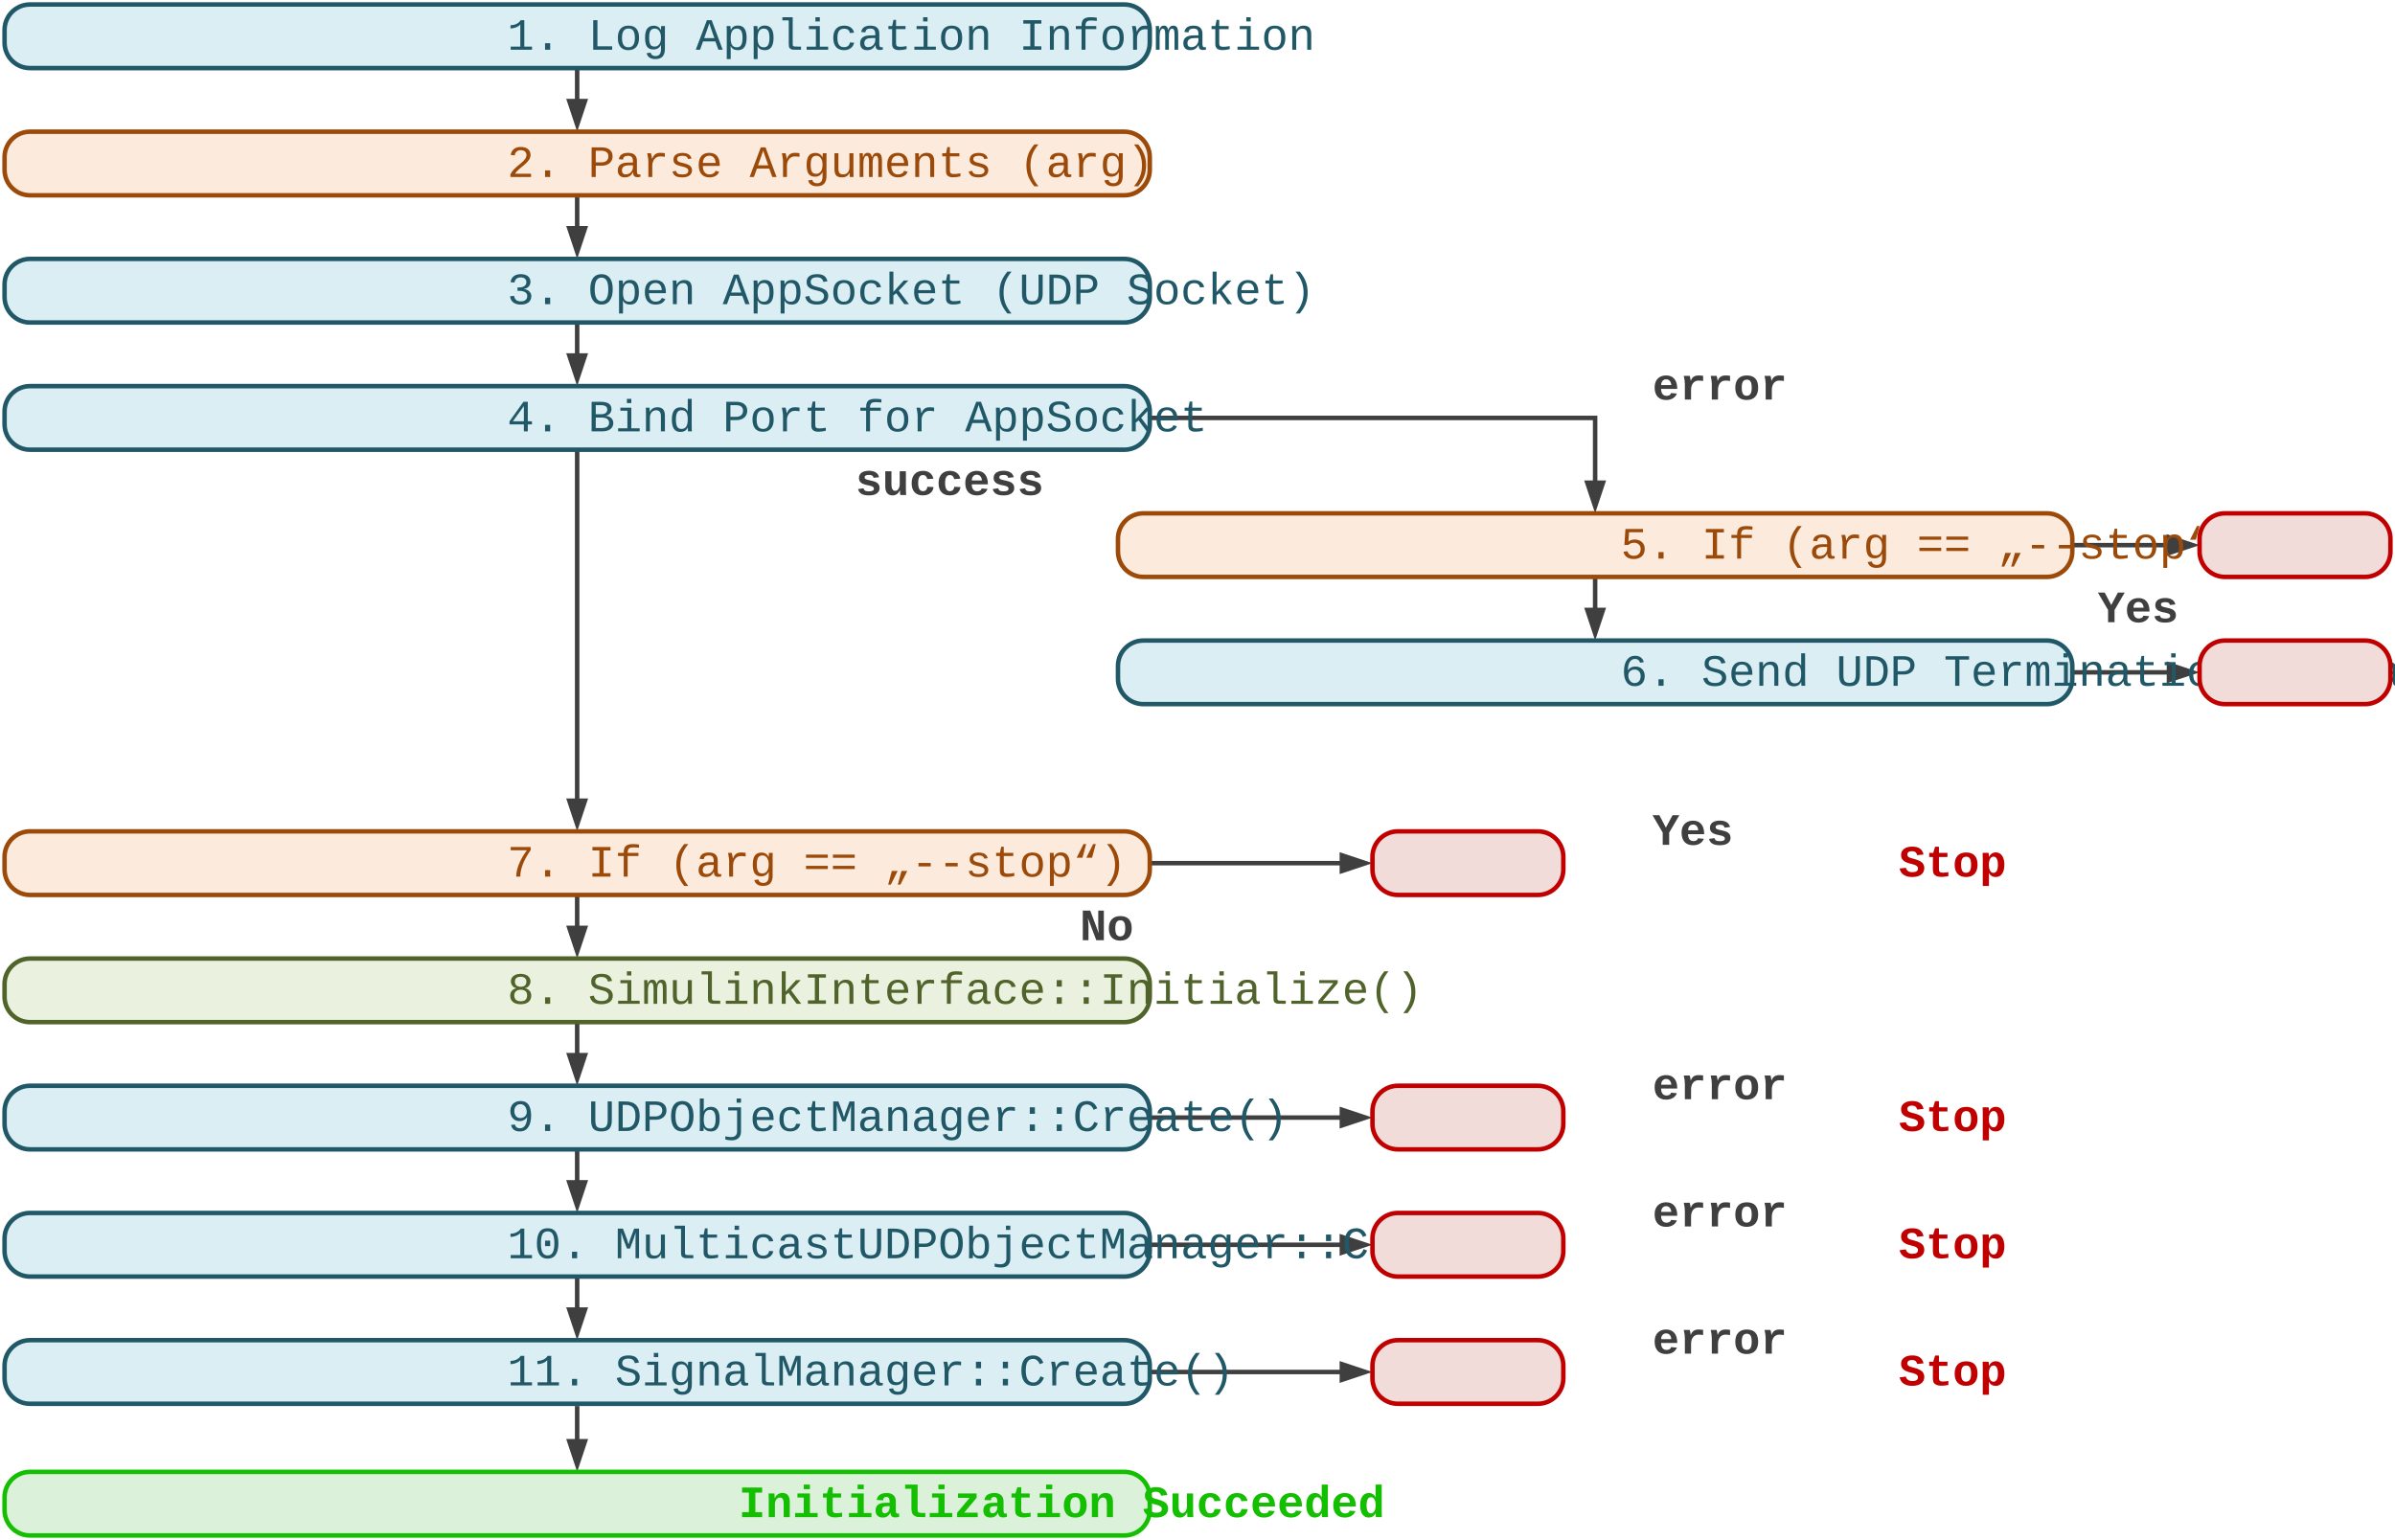
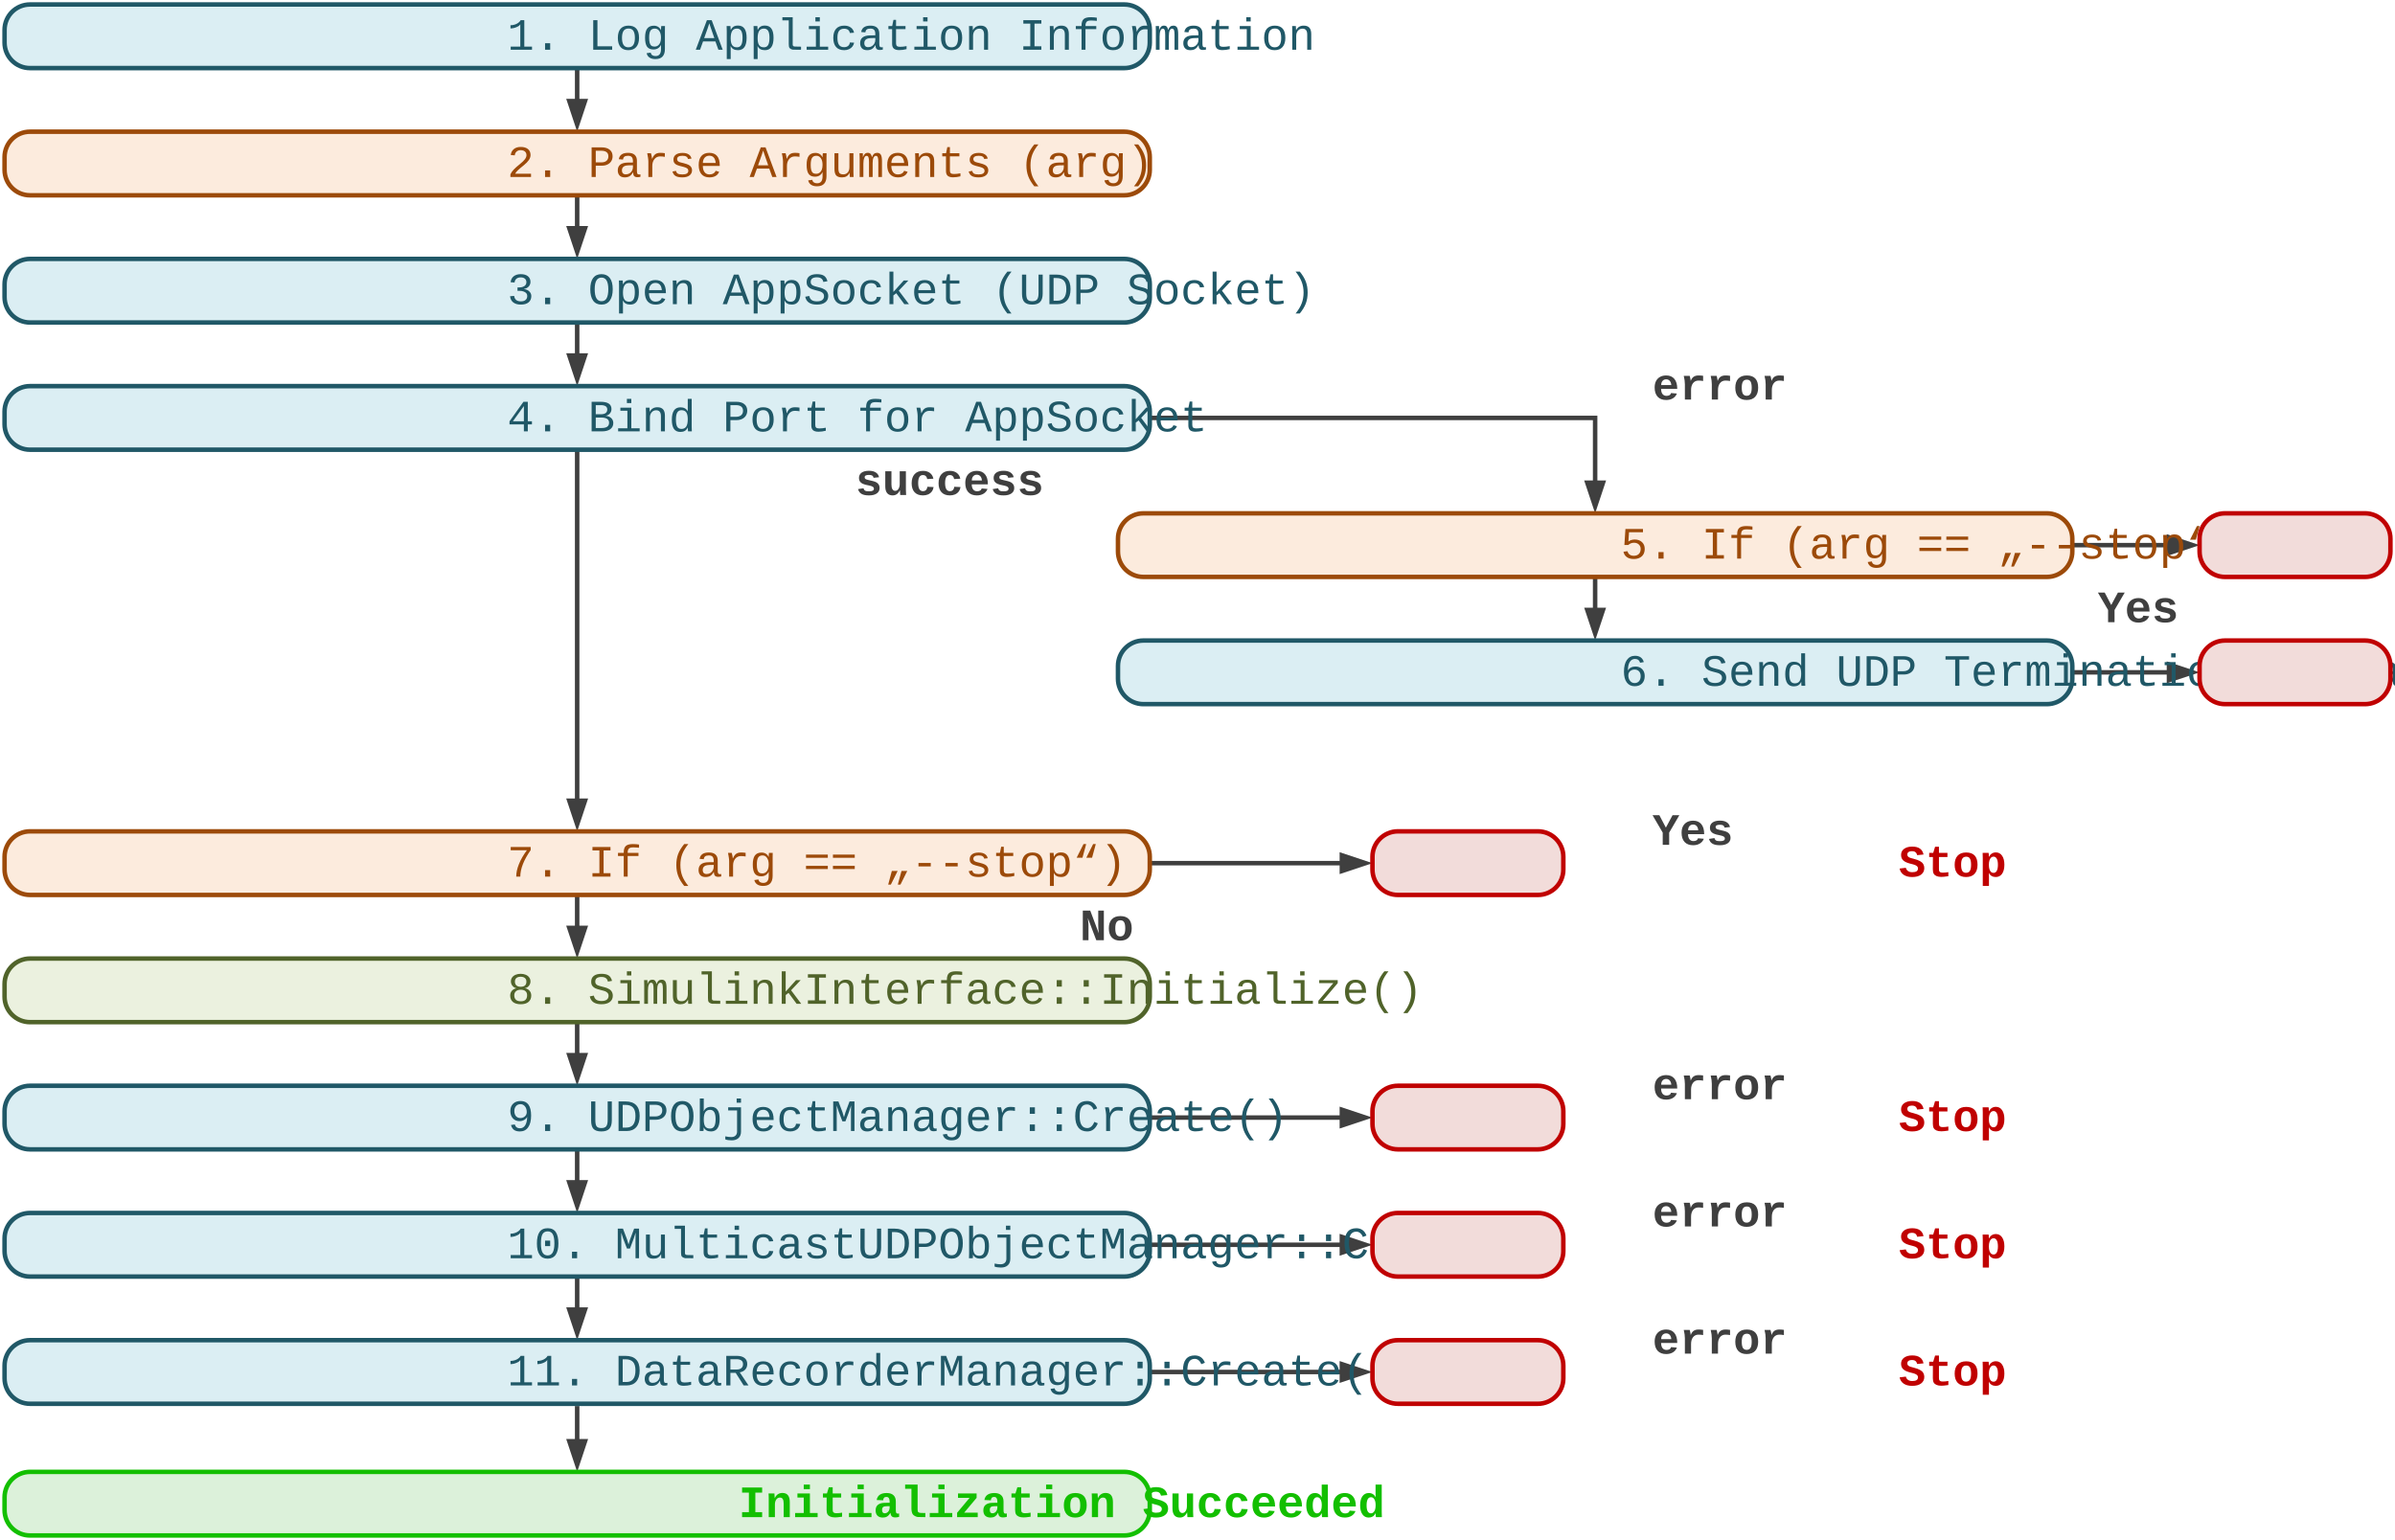
<svg xmlns="http://www.w3.org/2000/svg" xmlns:ns1="http://schemas.microsoft.com/visio/2003/SVGExtensions/" xmlns:xlink="http://www.w3.org/1999/xlink" width="7.41in" height="4.766in" viewBox="0 0 533.496 343.157" xml:space="preserve" color-interpolation-filters="sRGB" class="st15">
  <ns1:documentProperties ns1:langID="1031" ns1:metric="true" ns1:viewMarkup="false">
    <ns1:userDefs>
      <ns1:ud ns1:nameU="msvNoAutoConnect" ns1:val="VT0(1):26" />
    </ns1:userDefs>
  </ns1:documentProperties>
  <style type="text/css">
	
		.st1 {marker-end:url(#mrkr13-6);stroke:#3f3f3f;stroke-width:1}
		.st2 {fill:#3f3f3f;fill-opacity:1;stroke:#3f3f3f;stroke-opacity:1;stroke-width:0.41}
		.st3 {fill:none;stroke:none;stroke-linecap:round;stroke-linejoin:round;stroke-width:0.75}
		.st4 {fill:#3f3f3f;font-family:Courier New;font-size:0.833em;font-weight:bold}
		.st5 {fill:#fcebdd;stroke:#9c4a09;stroke-width:1}
		.st6 {fill:#9c4a09;font-family:Courier New;font-size:0.833em}
		.st7 {fill:#dbeef3;stroke:#205867;stroke-width:1}
		.st8 {fill:#205867;font-family:Courier New;font-size:0.833em}
		.st9 {fill:#ebf1df;stroke:#50632a;stroke-width:1}
		.st10 {fill:#50632a;font-family:Courier New;font-size:0.833em}
		.st11 {fill:#f2dcda;stroke:#c00000;stroke-width:1}
		.st12 {fill:#c00000;font-family:Courier New;font-size:0.833em;font-weight:bold}
		.st13 {fill:#dcf1da;stroke:#13bf00;stroke-width:1}
		.st14 {fill:#13bf00;font-family:Courier New;font-size:0.833em;font-weight:bold}
		.st15 {fill:none;fill-rule:evenodd;font-size:12px;overflow:visible;stroke-linecap:square;stroke-miterlimit:3}
	
	</style>
  <defs id="Markers">
    <g id="lend13">
      <path d="M 3 1 L 0 0 L 3 -1 L 3 1 " style="stroke:none" />
    </g>
    <marker id="mrkr13-6" class="st2" ns1:arrowType="13" ns1:arrowSize="0" ns1:setback="7.32" refX="-7.32" orient="auto" markerUnits="strokeWidth" overflow="visible">
      <use xlink:href="#lend13" transform="scale(-2.44,-2.44) " />
    </marker>
  </defs>
  <g ns1:mID="15" ns1:index="7" ns1:groupContext="foregroundPage">
    <ns1:pageProperties ns1:drawingScale="0.0393701" ns1:pageScale="0.0393701" ns1:drawingUnits="24" ns1:shadowOffsetX="9" ns1:shadowOffsetY="-9" />
    <g id="shape51-1" ns1:mID="51" ns1:groupContext="shape" transform="translate(461.63,-193.339)">
      <path d="M0 343.16 L21.03 343.16" class="st1" />
    </g>
    <g id="shape50-7" ns1:mID="50" ns1:groupContext="shape" transform="translate(471.717,313.811) rotate(90)">
      <path d="M0 343.16 L6.85 343.16" class="st1" />
    </g>
    <g id="shape13-12" ns1:mID="13" ns1:groupContext="shape" transform="translate(698.488,128.559) rotate(90)">
      <path d="M0 343.16 L6.85 343.16" class="st1" />
    </g>
    <g id="shape19-17" ns1:mID="19" ns1:groupContext="shape" transform="translate(234.858,-228.772)">
      <path d="M0 321.9 L120.47 321.9 L120.47 335.84" class="st1" />
    </g>
    <g id="shape21-22" ns1:mID="21" ns1:groupContext="shape" transform="translate(461.63,-221.685)">
      <path d="M0 343.16 L21.03 343.16" class="st1" />
    </g>
    <g id="shape23-27" ns1:mID="23" ns1:groupContext="shape" transform="translate(256.118,-150.819)">
      <path d="M0 343.16 L42.29 343.16" class="st1" />
    </g>
    <g id="shape34-32" ns1:mID="34" ns1:groupContext="shape" transform="translate(256.118,-94.126)">
      <path d="M0 343.16 L42.29 343.16" class="st1" />
    </g>
    <g id="shape11-37" ns1:mID="11" ns1:groupContext="shape" transform="translate(471.717,43.5197) rotate(90)">
      <path d="M0 343.16 L6.85 343.16" class="st1" />
    </g>
    <g id="shape12-42" ns1:mID="12" ns1:groupContext="shape" transform="translate(471.717,71.8661) rotate(90)">
      <path d="M0 343.16 L6.85 343.16" class="st1" />
    </g>
    <g id="shape14-47" ns1:mID="14" ns1:groupContext="shape" transform="translate(471.717,199.425) rotate(90)">
      <path d="M0 343.16 L6.85 343.16" class="st1" />
    </g>
    <g id="shape16-52" ns1:mID="16" ns1:groupContext="shape" transform="translate(471.717,227.772) rotate(90)">
      <path d="M0 343.16 L6.85 343.16" class="st1" />
    </g>
    <g id="shape17-57" ns1:mID="17" ns1:groupContext="shape" transform="translate(471.717,256.118) rotate(90)">
      <path d="M0 343.16 L6.85 343.16" class="st1" />
    </g>
    <g id="shape18-62" ns1:mID="18" ns1:groupContext="shape" transform="translate(471.717,100.213) rotate(90)">
      <path d="M0 343.16 L77.72 343.16" class="st1" />
    </g>
    <g id="shape26-67" ns1:mID="26" ns1:groupContext="shape" transform="translate(71.8661,-228.772)">
      <ns1:textBlock ns1:margins="rect(4,4,4,4)" ns1:tabSpace="42.5197" />
      <ns1:textRect cx="28.346" cy="336.071" width="56.7" height="14.173" />
      <rect x="0" y="328.984" width="56.693" height="14.173" class="st3" />
      <text x="10.69" y="339.07" class="st4" ns1:langID="1031">
        <ns1:paragraph ns1:horizAlign="2" />
        <ns1:tabList />success</text>
    </g>
    <g id="shape27-70" ns1:mID="27" ns1:groupContext="shape" transform="translate(256.118,-250.031)">
      <ns1:textBlock ns1:margins="rect(4,4,4,4)" ns1:tabSpace="42.5197" />
      <ns1:textRect cx="28.346" cy="336.071" width="56.7" height="14.173" />
      <rect x="0" y="328.984" width="56.693" height="14.173" class="st3" />
      <text x="4" y="339.07" class="st4" ns1:langID="1031">
        <ns1:paragraph />
        <ns1:tabList />error</text>
    </g>
    <g id="shape28-73" ns1:mID="28" ns1:groupContext="shape" transform="translate(355.331,-200.425)">
      <ns1:textBlock ns1:margins="rect(4,4,4,4)" ns1:tabSpace="42.5197" />
      <ns1:textRect cx="14.173" cy="336.071" width="28.35" height="14.173" />
      <rect x="0" y="328.984" width="28.346" height="14.173" class="st3" />
      <text x="4" y="339.07" class="st4" ns1:langID="1031">
        <ns1:paragraph />
        <ns1:tabList />Yes</text>
    </g>
    <g id="shape29-76" ns1:mID="29" ns1:groupContext="shape" transform="translate(461.63,-221.685)">
      <ns1:textBlock ns1:margins="rect(4,4,4,4)" ns1:tabSpace="42.5197" />
      <ns1:textRect cx="14.173" cy="336.071" width="28.35" height="14.173" />
      <rect x="0" y="328.984" width="28.346" height="14.173" class="st3" />
      <text x="4" y="339.07" class="st4" ns1:langID="1031">
        <ns1:paragraph />
        <ns1:tabList />No</text>
    </g>
    <g id="shape30-79" ns1:mID="30" ns1:groupContext="shape" transform="translate(256.118,-150.819)">
      <ns1:textBlock ns1:margins="rect(4,4,4,4)" ns1:tabSpace="42.5197" />
      <ns1:textRect cx="14.173" cy="336.071" width="28.35" height="14.173" />
      <rect x="0" y="328.984" width="28.346" height="14.173" class="st3" />
      <text x="4" y="339.07" class="st4" ns1:langID="1031">
        <ns1:paragraph />
        <ns1:tabList />Yes</text>
    </g>
    <g id="shape31-82" ns1:mID="31" ns1:groupContext="shape" transform="translate(128.559,-129.559)">
      <ns1:textBlock ns1:margins="rect(4,4,4,4)" ns1:tabSpace="42.5197" />
      <ns1:textRect cx="14.173" cy="336.071" width="28.35" height="14.173" />
      <rect x="0" y="328.984" width="28.346" height="14.173" class="st3" />
      <text x="4" y="339.07" class="st4" ns1:langID="1031">
        <ns1:paragraph />
        <ns1:tabList />No</text>
    </g>
    <g id="shape33-85" ns1:mID="33" ns1:groupContext="shape" transform="translate(471.717,15.1732) rotate(90)">
      <path d="M0 343.16 L6.85 343.16" class="st1" />
    </g>
    <g id="shape36-90" ns1:mID="36" ns1:groupContext="shape" transform="translate(256.118,-94.126)">
      <ns1:textBlock ns1:margins="rect(4,4,4,4)" ns1:tabSpace="42.5197" />
      <ns1:textRect cx="21.26" cy="336.071" width="42.52" height="14.173" />
      <rect x="0" y="328.984" width="42.52" height="14.173" class="st3" />
      <text x="4" y="339.07" class="st4" ns1:langID="1031">
        <ns1:paragraph />
        <ns1:tabList />error</text>
    </g>
    <g id="shape40-93" ns1:mID="40" ns1:groupContext="shape" transform="translate(256.118,-65.7795)">
      <path d="M0 343.16 L42.29 343.16" class="st1" />
    </g>
    <g id="shape41-98" ns1:mID="41" ns1:groupContext="shape" transform="translate(256.118,-37.4331)">
      <path d="M0 343.16 L42.29 343.16" class="st1" />
    </g>
    <g id="shape42-103" ns1:mID="42" ns1:groupContext="shape" transform="translate(471.717,284.465) rotate(90)">
      <path d="M0 343.16 L6.85 343.16" class="st1" />
    </g>
    <g id="shape47-108" ns1:mID="47" ns1:groupContext="shape" transform="translate(256.118,-37.4331)">
      <ns1:textBlock ns1:margins="rect(4,4,4,4)" ns1:tabSpace="42.5197" />
      <ns1:textRect cx="21.26" cy="336.071" width="42.52" height="14.173" />
      <rect x="0" y="328.984" width="42.52" height="14.173" class="st3" />
      <text x="4" y="339.07" class="st4" ns1:langID="1031">
        <ns1:paragraph />
        <ns1:tabList />error</text>
    </g>
    <g id="shape1-111" ns1:mID="1" ns1:groupContext="shape" transform="translate(1,-299.638)">
      <ns1:textBlock ns1:margins="rect(4,4,4,4)" ns1:tabSpace="42.5197" />
      <ns1:textRect cx="127.559" cy="336.071" width="255.12" height="14.173" />
      <rect x="0" y="328.984" width="255.118" height="14.173" rx="5.669" ry="5.669" class="st5" />
      <text x="4" y="339.07" class="st6" ns1:langID="1031">
        <ns1:paragraph />
        <ns1:tabList />2. Parse Arguments (arg)</text>
    </g>
    <g id="shape2-114" ns1:mID="2" ns1:groupContext="shape" transform="translate(1,-271.291)">
      <ns1:textBlock ns1:margins="rect(4,4,4,4)" ns1:tabSpace="42.5197" />
      <ns1:textRect cx="127.559" cy="336.071" width="255.12" height="14.173" />
      <rect x="0" y="328.984" width="255.118" height="14.173" rx="5.669" ry="5.669" class="st7" />
      <text x="4" y="339.07" class="st8" ns1:langID="1031">
        <ns1:paragraph />
        <ns1:tabList />3. Open AppSocket (UDP Socket)</text>
    </g>
    <g id="shape3-117" ns1:mID="3" ns1:groupContext="shape" transform="translate(1.00001,-242.945)">
      <ns1:textBlock ns1:margins="rect(4,4,4,4)" ns1:tabSpace="42.5197" />
      <ns1:textRect cx="127.559" cy="336.071" width="255.12" height="14.173" />
      <rect x="0" y="328.984" width="255.118" height="14.173" rx="5.669" ry="5.669" class="st7" />
      <text x="4" y="339.07" class="st8" ns1:langID="1031">
        <ns1:paragraph />
        <ns1:tabList />4. Bind Port for AppSocket</text>
    </g>
    <g id="shape4-120" ns1:mID="4" ns1:groupContext="shape" transform="translate(249.032,-214.598)">
      <ns1:textBlock ns1:margins="rect(4,4,4,4)" ns1:tabSpace="42.5197" />
      <ns1:textRect cx="106.299" cy="336.071" width="212.6" height="14.173" />
      <rect x="0" y="328.984" width="212.598" height="14.173" rx="5.669" ry="5.669" class="st5" />
      <text x="4" y="339.07" class="st6" ns1:langID="1031">
        <ns1:paragraph />
        <ns1:tabList />5. If (arg == „--stop“)</text>
    </g>
    <g id="shape5-123" ns1:mID="5" ns1:groupContext="shape" transform="translate(249.032,-186.252)">
      <ns1:textBlock ns1:margins="rect(4,4,4,4)" ns1:tabSpace="42.5197" />
      <ns1:textRect cx="106.299" cy="336.071" width="212.6" height="14.173" />
      <rect x="0" y="328.984" width="212.598" height="14.173" rx="5.669" ry="5.669" class="st7" />
      <text x="4" y="339.07" class="st8" ns1:langID="1031">
        <ns1:paragraph />
        <ns1:tabList />6. Send UDP Termination Message</text>
    </g>
    <g id="shape6-126" ns1:mID="6" ns1:groupContext="shape" transform="translate(1,-143.732)">
      <ns1:textBlock ns1:margins="rect(4,4,4,4)" ns1:tabSpace="42.5197" />
      <ns1:textRect cx="127.559" cy="336.071" width="255.12" height="14.173" />
      <rect x="0" y="328.984" width="255.118" height="14.173" rx="5.669" ry="5.669" class="st5" />
      <text x="4" y="339.07" class="st6" ns1:langID="1031">
        <ns1:paragraph />
        <ns1:tabList />7. If (arg == „--stop“)</text>
    </g>
    <g id="shape7-129" ns1:mID="7" ns1:groupContext="shape" transform="translate(1,-115.386)">
      <ns1:textBlock ns1:margins="rect(4,4,4,4)" ns1:tabSpace="42.5197" />
      <ns1:textRect cx="127.559" cy="336.071" width="255.12" height="14.173" />
      <rect x="0" y="328.984" width="255.118" height="14.173" rx="5.669" ry="5.669" class="st9" />
      <text x="4" y="339.07" class="st10" ns1:langID="1031">
        <ns1:paragraph />
        <ns1:tabList />8. SimulinkInterface::Initialize()</text>
    </g>
    <g id="shape8-132" ns1:mID="8" ns1:groupContext="shape" transform="translate(1,-87.0394)">
      <ns1:textBlock ns1:margins="rect(4,4,4,4)" ns1:tabSpace="42.5197" />
      <ns1:textRect cx="127.559" cy="336.071" width="255.12" height="14.173" />
      <rect x="0" y="328.984" width="255.118" height="14.173" rx="5.669" ry="5.669" class="st7" />
      <text x="4" y="339.07" class="st8" ns1:langID="1031">
        <ns1:paragraph />
        <ns1:tabList />9. UDPObjectManager::Create()</text>
    </g>
    <g id="shape32-135" ns1:mID="32" ns1:groupContext="shape" transform="translate(1,-327.984)">
      <ns1:textBlock ns1:margins="rect(4,4,4,4)" ns1:tabSpace="42.5197" />
      <ns1:textRect cx="127.559" cy="336.071" width="255.12" height="14.173" />
      <rect x="0" y="328.984" width="255.118" height="14.173" rx="5.669" ry="5.669" class="st7" />
      <text x="4" y="339.07" class="st8" ns1:langID="1031">
        <ns1:paragraph />
        <ns1:tabList />1. Log Application Information</text>
    </g>
    <g id="shape43-138" ns1:mID="43" ns1:groupContext="shape" transform="translate(1.00001,-58.6929)">
      <ns1:textBlock ns1:margins="rect(4,4,4,4)" ns1:tabSpace="42.5197" />
      <ns1:textRect cx="127.559" cy="336.071" width="255.12" height="14.173" />
      <rect x="0" y="328.984" width="255.118" height="14.173" rx="5.669" ry="5.669" class="st7" />
      <text x="4" y="339.07" class="st8" ns1:langID="1031">
        <ns1:paragraph />
        <ns1:tabList />10. MulticastUDPObjectManager::Create()</text>
    </g>
    <g id="shape44-141" ns1:mID="44" ns1:groupContext="shape" transform="translate(1.00001,-30.3465)">
      <ns1:textBlock ns1:margins="rect(4,4,4,4)" ns1:tabSpace="42.5197" />
      <ns1:textRect cx="127.559" cy="336.071" width="255.12" height="14.173" />
      <rect x="0" y="328.984" width="255.118" height="14.173" rx="5.669" ry="5.669" class="st7" />
      <text x="4" y="339.07" class="st8" ns1:langID="1031">
        <ns1:paragraph />
-         <ns1:tabList />11. SignalManager::Create()</text>
+         <ns1:tabList />11. DataRecorderManager::Create()</text>
    </g>
    <g id="shape24-144" ns1:mID="24" ns1:groupContext="shape" transform="translate(305.724,-143.732)">
      <ns1:textBlock ns1:margins="rect(4,4,4,4)" ns1:tabSpace="42.5197" />
      <ns1:textRect cx="21.26" cy="336.071" width="42.52" height="14.173" />
      <rect x="0" y="328.984" width="42.52" height="14.173" rx="5.669" ry="5.669" class="st11" />
      <text x="9.26" y="339.07" class="st12" ns1:langID="1031">
        <ns1:paragraph ns1:horizAlign="1" />
        <ns1:tabList />Stop</text>
    </g>
    <g id="shape25-147" ns1:mID="25" ns1:groupContext="shape" transform="translate(489.976,-214.598)">
      <ns1:textBlock ns1:margins="rect(4,4,4,4)" ns1:tabSpace="42.5197" />
      <ns1:textRect cx="21.26" cy="336.071" width="42.52" height="14.173" />
      <rect x="0" y="328.984" width="42.52" height="14.173" rx="5.669" ry="5.669" class="st11" />
      <text x="9.26" y="339.07" class="st12" ns1:langID="1031">
        <ns1:paragraph ns1:horizAlign="1" />
        <ns1:tabList />Stop</text>
    </g>
    <g id="shape35-150" ns1:mID="35" ns1:groupContext="shape" transform="translate(305.724,-87.0394)">
      <ns1:textBlock ns1:margins="rect(4,4,4,4)" ns1:tabSpace="42.5197" />
      <ns1:textRect cx="21.26" cy="336.071" width="42.52" height="14.173" />
      <rect x="0" y="328.984" width="42.52" height="14.173" rx="5.669" ry="5.669" class="st11" />
      <text x="9.26" y="339.07" class="st12" ns1:langID="1031">
        <ns1:paragraph ns1:horizAlign="1" />
        <ns1:tabList />Stop</text>
    </g>
    <g id="shape45-153" ns1:mID="45" ns1:groupContext="shape" transform="translate(305.724,-58.6929)">
      <ns1:textBlock ns1:margins="rect(4,4,4,4)" ns1:tabSpace="42.5197" />
      <ns1:textRect cx="21.26" cy="336.071" width="42.52" height="14.173" />
      <rect x="0" y="328.984" width="42.52" height="14.173" rx="5.669" ry="5.669" class="st11" />
      <text x="9.26" y="339.07" class="st12" ns1:langID="1031">
        <ns1:paragraph ns1:horizAlign="1" />
        <ns1:tabList />Stop</text>
    </g>
    <g id="shape46-156" ns1:mID="46" ns1:groupContext="shape" transform="translate(305.724,-30.3465)">
      <ns1:textBlock ns1:margins="rect(4,4,4,4)" ns1:tabSpace="42.5197" />
      <ns1:textRect cx="21.26" cy="336.071" width="42.52" height="14.173" />
      <rect x="0" y="328.984" width="42.52" height="14.173" rx="5.669" ry="5.669" class="st11" />
      <text x="9.26" y="339.07" class="st12" ns1:langID="1031">
        <ns1:paragraph ns1:horizAlign="1" />
        <ns1:tabList />Stop</text>
    </g>
    <g id="shape48-159" ns1:mID="48" ns1:groupContext="shape" transform="translate(256.118,-65.7795)">
      <ns1:textBlock ns1:margins="rect(4,4,4,4)" ns1:tabSpace="42.5197" />
      <ns1:textRect cx="21.26" cy="336.071" width="42.52" height="14.173" />
      <rect x="0" y="328.984" width="42.52" height="14.173" class="st3" />
      <text x="4" y="339.07" class="st4" ns1:langID="1031">
        <ns1:paragraph />
        <ns1:tabList />error</text>
    </g>
    <g id="shape49-162" ns1:mID="49" ns1:groupContext="shape" transform="translate(1.00001,-1)">
      <ns1:textBlock ns1:margins="rect(4,4,4,4)" ns1:tabSpace="42.5197" />
      <ns1:textRect cx="127.559" cy="336.071" width="255.12" height="14.173" />
      <rect x="0" y="328.984" width="255.118" height="14.173" rx="5.669" ry="5.669" class="st13" />
      <text x="55.55" y="339.07" class="st14" ns1:langID="1031">
        <ns1:paragraph ns1:horizAlign="1" />
        <ns1:tabList />Initialization Succeeded</text>
    </g>
    <g id="shape52-165" ns1:mID="52" ns1:groupContext="shape" transform="translate(489.976,-186.252)">
      <ns1:textBlock ns1:margins="rect(4,4,4,4)" ns1:tabSpace="42.5197" />
      <ns1:textRect cx="21.26" cy="336.071" width="42.52" height="14.173" />
      <rect x="0" y="328.984" width="42.52" height="14.173" rx="5.669" ry="5.669" class="st11" />
      <text x="9.26" y="339.07" class="st12" ns1:langID="1031">
        <ns1:paragraph ns1:horizAlign="1" />
        <ns1:tabList />Stop</text>
    </g>
  </g>
</svg>
